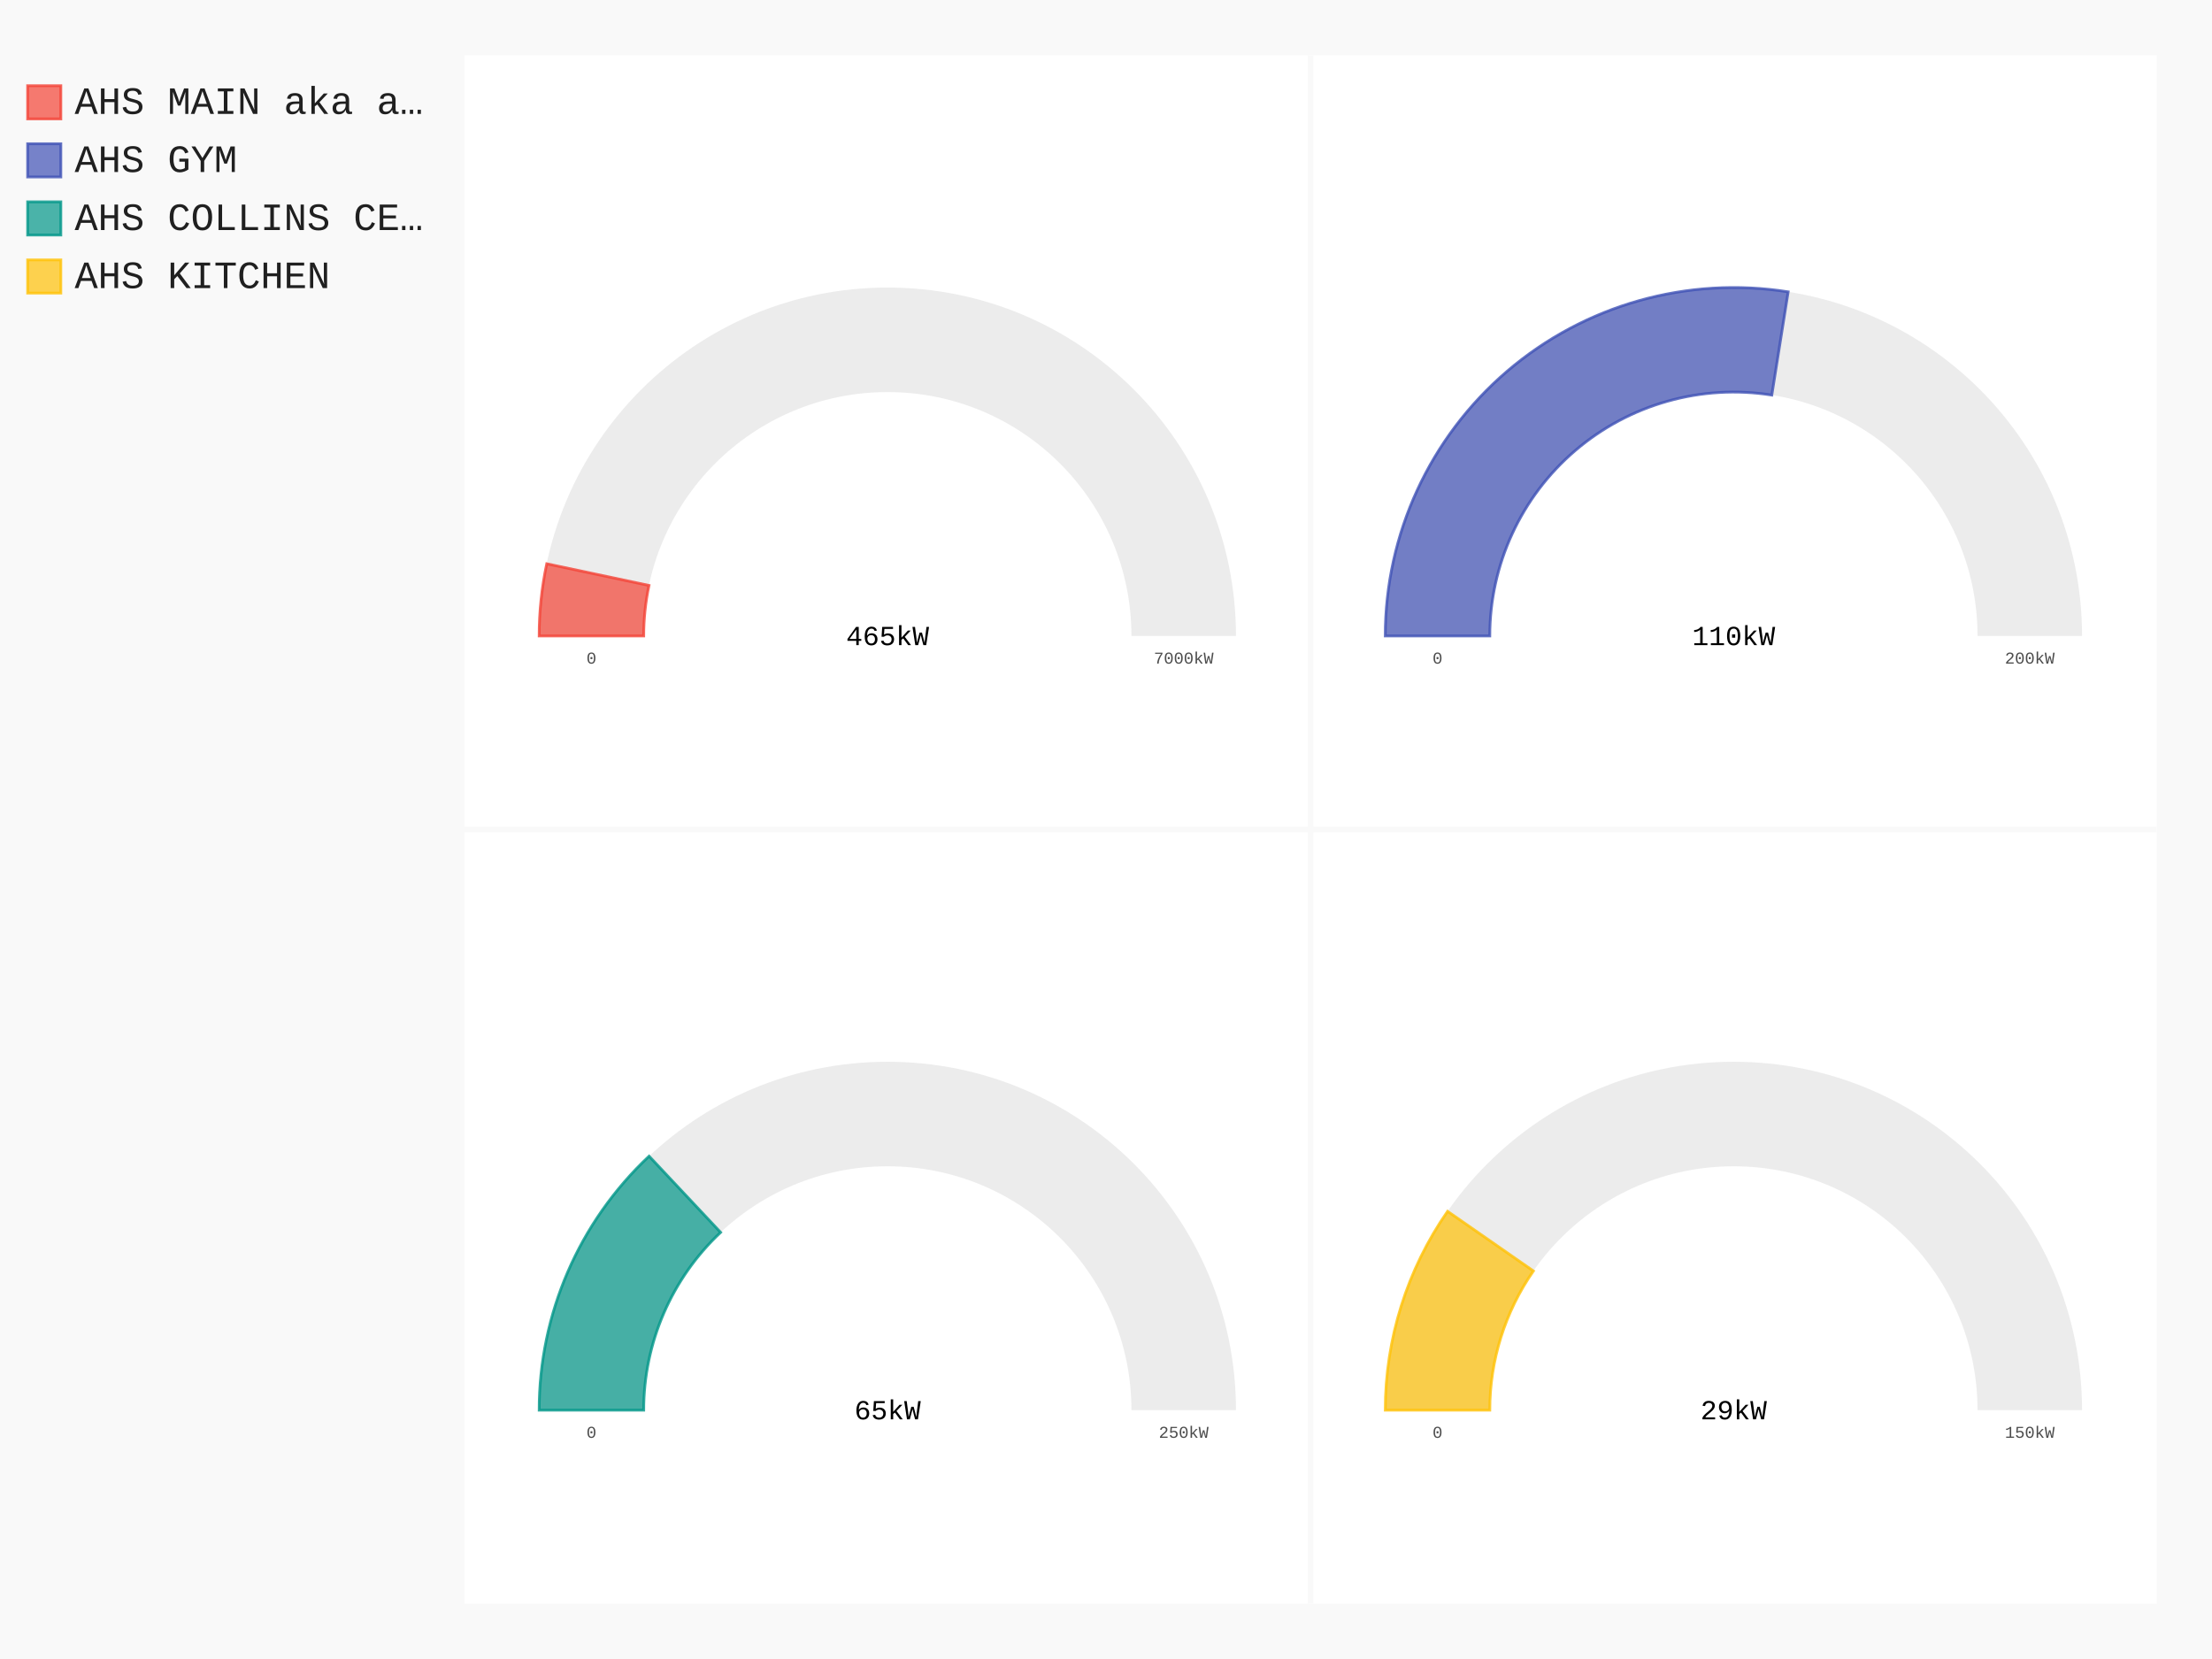
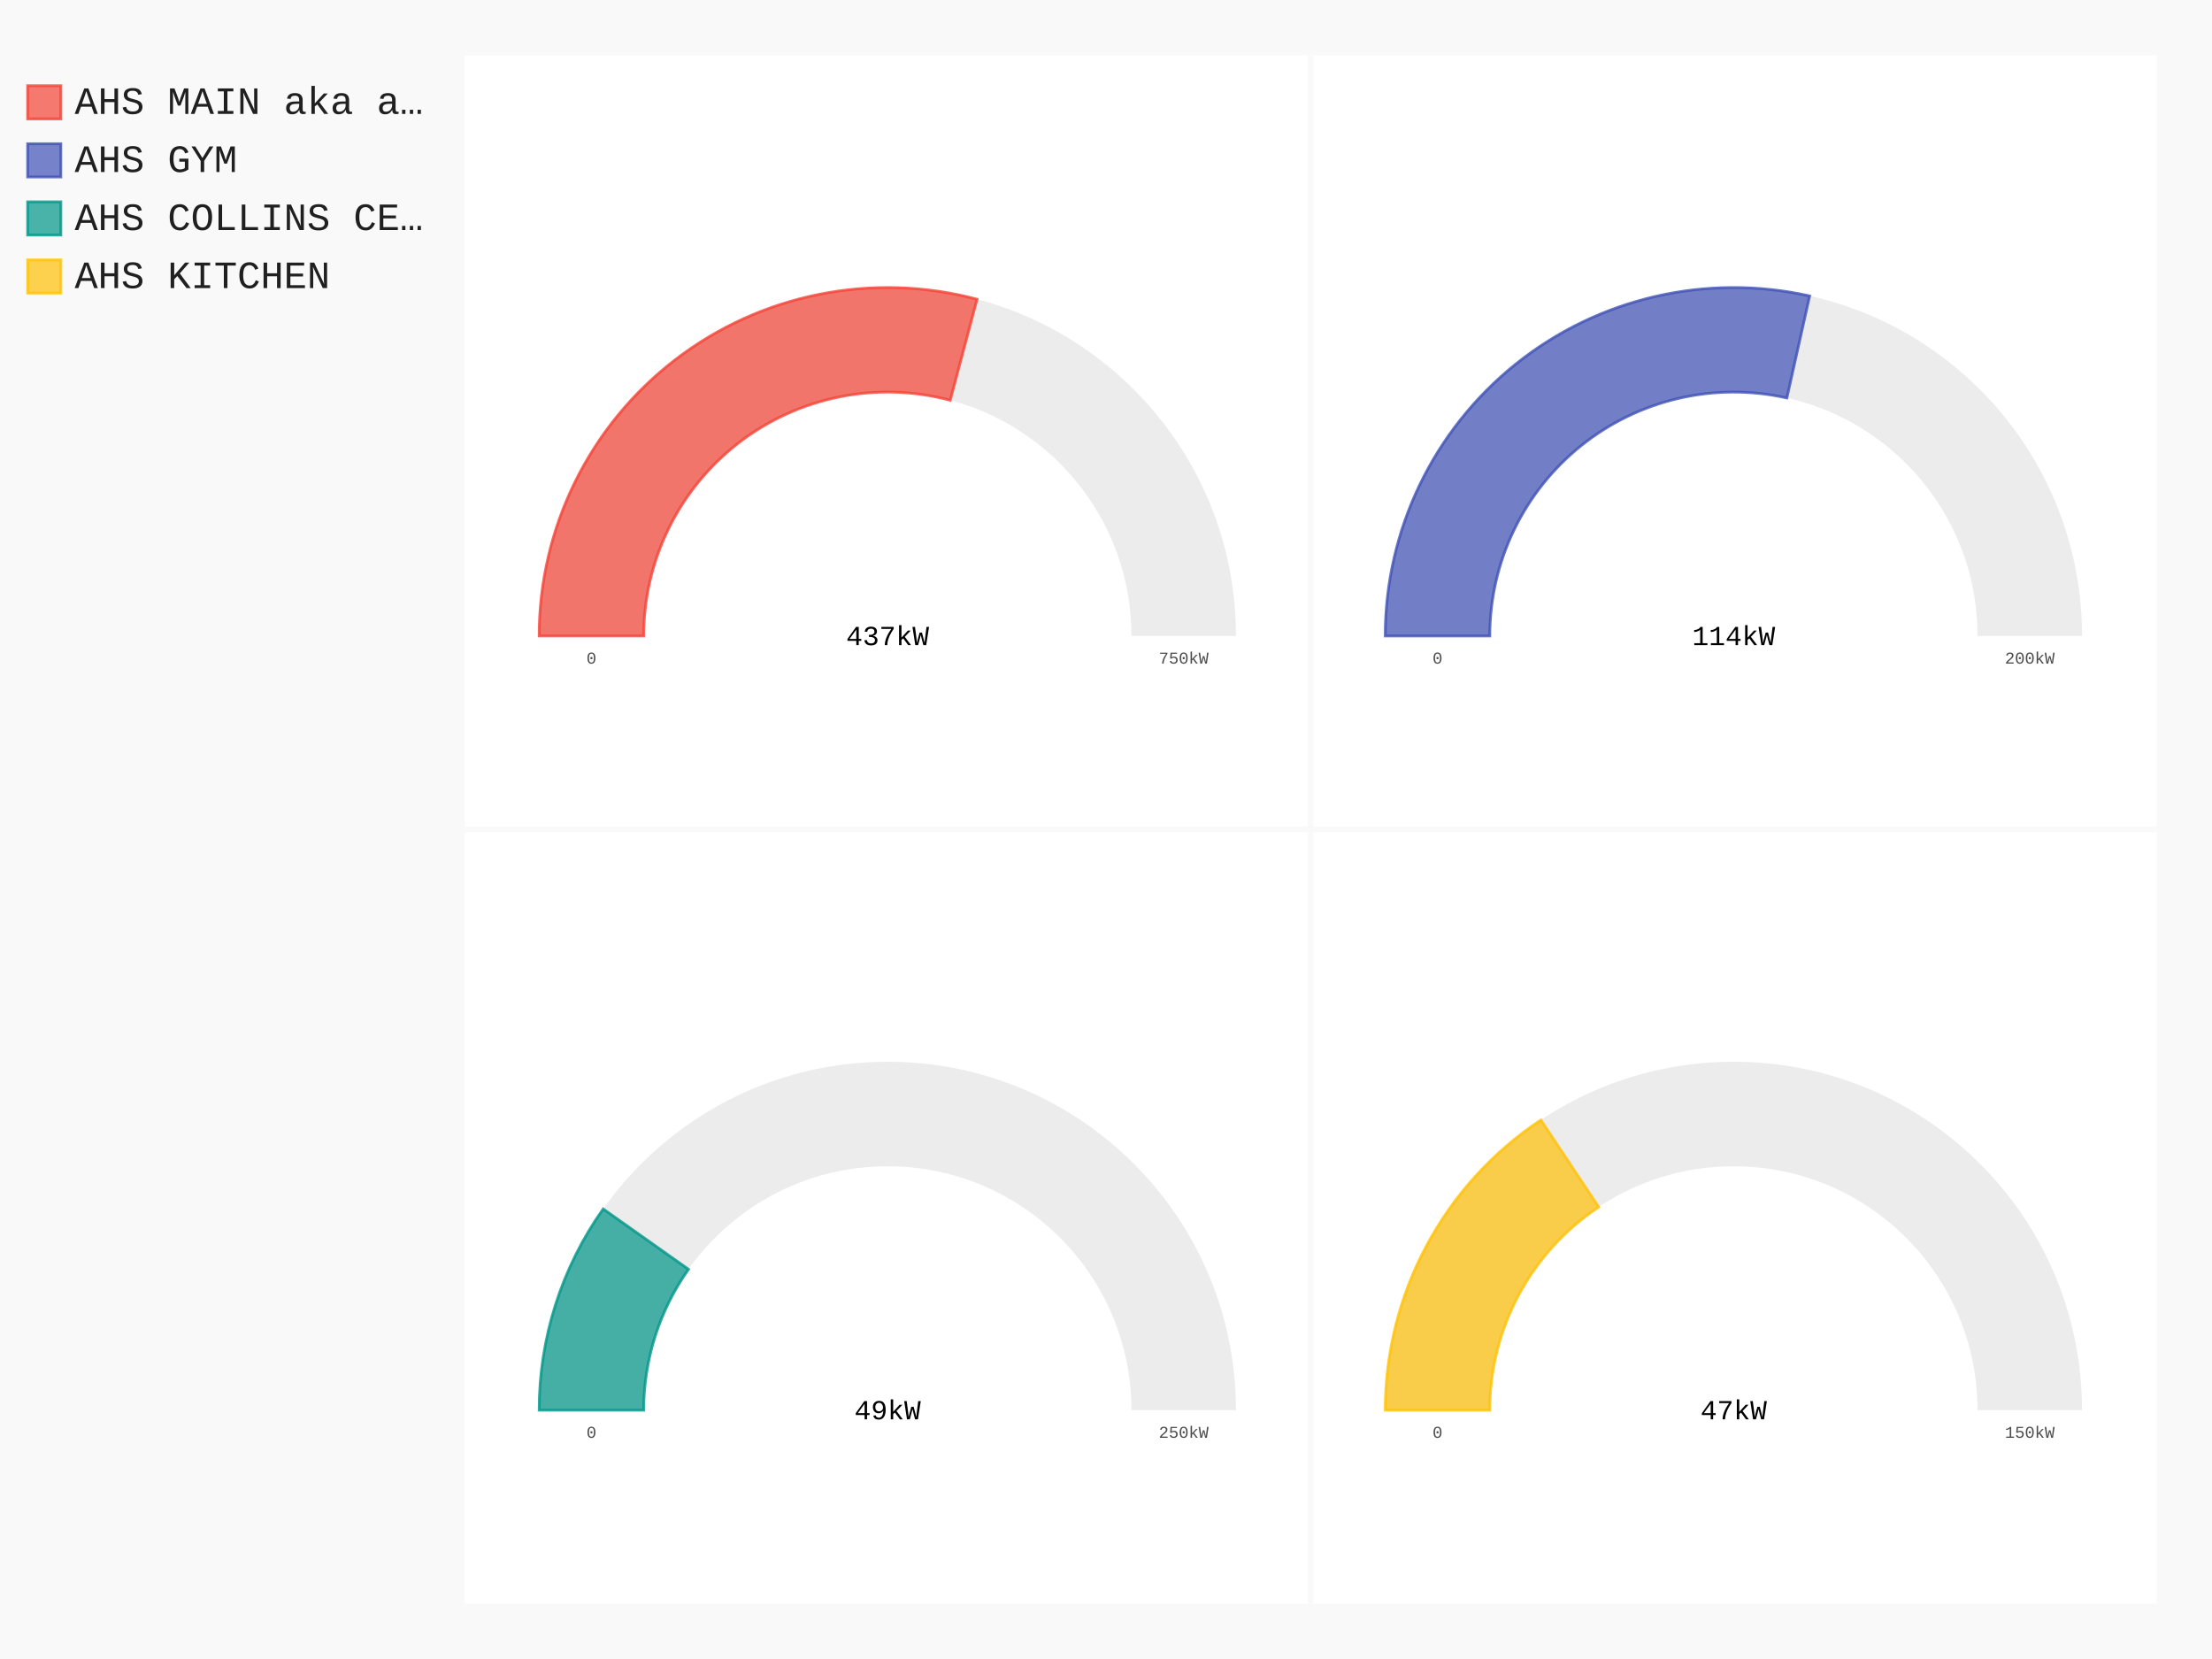
- <svg xmlns="http://www.w3.org/2000/svg" class="pygal-chart" id="chart-36a5a7b1-b23a-463c-a4ba-51bde5784cc3" viewBox="0 0 800 600">
+ <svg xmlns="http://www.w3.org/2000/svg" class="pygal-chart" id="chart-be33876f-0a5d-4b56-b9d2-d43c1b9bccde" viewBox="0 0 800 600">
  <defs>
-     <style type="text/css">#chart-36a5a7b1-b23a-463c-a4ba-51bde5784cc3{-webkit-user-select:none;-webkit-font-smoothing:antialiased;font-family:Consolas,"Liberation Mono",Menlo,Courier,monospace}#chart-36a5a7b1-b23a-463c-a4ba-51bde5784cc3 .title{font-family:Consolas,"Liberation Mono",Menlo,Courier,monospace;font-size:16px}#chart-36a5a7b1-b23a-463c-a4ba-51bde5784cc3 .legends .legend text{font-family:Consolas,"Liberation Mono",Menlo,Courier,monospace;font-size:14px}#chart-36a5a7b1-b23a-463c-a4ba-51bde5784cc3 .axis text{font-family:Consolas,"Liberation Mono",Menlo,Courier,monospace;font-size:10px}#chart-36a5a7b1-b23a-463c-a4ba-51bde5784cc3 .axis text.major{font-family:Consolas,"Liberation Mono",Menlo,Courier,monospace;font-size:10px}#chart-36a5a7b1-b23a-463c-a4ba-51bde5784cc3 .text-overlay text.value{font-family:Consolas,"Liberation Mono",Menlo,Courier,monospace;font-size:10px}#chart-36a5a7b1-b23a-463c-a4ba-51bde5784cc3 .text-overlay text.label{font-family:Consolas,"Liberation Mono",Menlo,Courier,monospace;font-size:10px}#chart-36a5a7b1-b23a-463c-a4ba-51bde5784cc3 .tooltip{font-family:Consolas,"Liberation Mono",Menlo,Courier,monospace;font-size:14px}#chart-36a5a7b1-b23a-463c-a4ba-51bde5784cc3 text.no_data{font-family:Consolas,"Liberation Mono",Menlo,Courier,monospace;font-size:64px}
- #chart-36a5a7b1-b23a-463c-a4ba-51bde5784cc3{background-color:rgba(249,249,249,1)}#chart-36a5a7b1-b23a-463c-a4ba-51bde5784cc3 path,#chart-36a5a7b1-b23a-463c-a4ba-51bde5784cc3 line,#chart-36a5a7b1-b23a-463c-a4ba-51bde5784cc3 rect,#chart-36a5a7b1-b23a-463c-a4ba-51bde5784cc3 circle{-webkit-transition:150ms;-moz-transition:150ms;transition:150ms}#chart-36a5a7b1-b23a-463c-a4ba-51bde5784cc3 .graph &gt; .background{fill:rgba(249,249,249,1)}#chart-36a5a7b1-b23a-463c-a4ba-51bde5784cc3 .plot &gt; .background{fill:rgba(255,255,255,1)}#chart-36a5a7b1-b23a-463c-a4ba-51bde5784cc3 .graph{fill:rgba(0,0,0,.87)}#chart-36a5a7b1-b23a-463c-a4ba-51bde5784cc3 text.no_data{fill:rgba(0,0,0,1)}#chart-36a5a7b1-b23a-463c-a4ba-51bde5784cc3 .title{fill:rgba(0,0,0,1)}#chart-36a5a7b1-b23a-463c-a4ba-51bde5784cc3 .legends .legend text{fill:rgba(0,0,0,.87)}#chart-36a5a7b1-b23a-463c-a4ba-51bde5784cc3 .legends .legend:hover text{fill:rgba(0,0,0,1)}#chart-36a5a7b1-b23a-463c-a4ba-51bde5784cc3 .axis .line{stroke:rgba(0,0,0,1)}#chart-36a5a7b1-b23a-463c-a4ba-51bde5784cc3 .axis .guide.line{stroke:rgba(0,0,0,.54)}#chart-36a5a7b1-b23a-463c-a4ba-51bde5784cc3 .axis .major.line{stroke:rgba(0,0,0,.87)}#chart-36a5a7b1-b23a-463c-a4ba-51bde5784cc3 .axis text.major{fill:rgba(0,0,0,1)}#chart-36a5a7b1-b23a-463c-a4ba-51bde5784cc3 .axis.y .guides:hover .guide.line,#chart-36a5a7b1-b23a-463c-a4ba-51bde5784cc3 .line-graph .axis.x .guides:hover .guide.line,#chart-36a5a7b1-b23a-463c-a4ba-51bde5784cc3 .stackedline-graph .axis.x .guides:hover .guide.line,#chart-36a5a7b1-b23a-463c-a4ba-51bde5784cc3 .xy-graph .axis.x .guides:hover .guide.line{stroke:rgba(0,0,0,1)}#chart-36a5a7b1-b23a-463c-a4ba-51bde5784cc3 .axis .guides:hover text{fill:rgba(0,0,0,1)}#chart-36a5a7b1-b23a-463c-a4ba-51bde5784cc3 .reactive{fill-opacity:.7;stroke-opacity:.8}#chart-36a5a7b1-b23a-463c-a4ba-51bde5784cc3 .ci{stroke:rgba(0,0,0,.87)}#chart-36a5a7b1-b23a-463c-a4ba-51bde5784cc3 .reactive.active,#chart-36a5a7b1-b23a-463c-a4ba-51bde5784cc3 .active .reactive{fill-opacity:.8;stroke-opacity:.9;stroke-width:4}#chart-36a5a7b1-b23a-463c-a4ba-51bde5784cc3 .ci .reactive.active{stroke-width:1.5}#chart-36a5a7b1-b23a-463c-a4ba-51bde5784cc3 .series text{fill:rgba(0,0,0,1)}#chart-36a5a7b1-b23a-463c-a4ba-51bde5784cc3 .tooltip rect{fill:rgba(255,255,255,1);stroke:rgba(0,0,0,1);-webkit-transition:opacity 150ms;-moz-transition:opacity 150ms;transition:opacity 150ms}#chart-36a5a7b1-b23a-463c-a4ba-51bde5784cc3 .tooltip .label{fill:rgba(0,0,0,.87)}#chart-36a5a7b1-b23a-463c-a4ba-51bde5784cc3 .tooltip .label{fill:rgba(0,0,0,.87)}#chart-36a5a7b1-b23a-463c-a4ba-51bde5784cc3 .tooltip .legend{font-size:.8em;fill:rgba(0,0,0,.54)}#chart-36a5a7b1-b23a-463c-a4ba-51bde5784cc3 .tooltip .x_label{font-size:.6em;fill:rgba(0,0,0,1)}#chart-36a5a7b1-b23a-463c-a4ba-51bde5784cc3 .tooltip .xlink{font-size:.5em;text-decoration:underline}#chart-36a5a7b1-b23a-463c-a4ba-51bde5784cc3 .tooltip .value{font-size:1.5em}#chart-36a5a7b1-b23a-463c-a4ba-51bde5784cc3 .bound{font-size:.5em}#chart-36a5a7b1-b23a-463c-a4ba-51bde5784cc3 .max-value{font-size:.75em;fill:rgba(0,0,0,.54)}#chart-36a5a7b1-b23a-463c-a4ba-51bde5784cc3 .map-element{fill:rgba(255,255,255,1);stroke:rgba(0,0,0,.54) !important}#chart-36a5a7b1-b23a-463c-a4ba-51bde5784cc3 .map-element .reactive{fill-opacity:inherit;stroke-opacity:inherit}#chart-36a5a7b1-b23a-463c-a4ba-51bde5784cc3 .color-0,#chart-36a5a7b1-b23a-463c-a4ba-51bde5784cc3 .color-0 a:visited{stroke:#F44336;fill:#F44336}#chart-36a5a7b1-b23a-463c-a4ba-51bde5784cc3 .color-1,#chart-36a5a7b1-b23a-463c-a4ba-51bde5784cc3 .color-1 a:visited{stroke:#3F51B5;fill:#3F51B5}#chart-36a5a7b1-b23a-463c-a4ba-51bde5784cc3 .color-2,#chart-36a5a7b1-b23a-463c-a4ba-51bde5784cc3 .color-2 a:visited{stroke:#009688;fill:#009688}#chart-36a5a7b1-b23a-463c-a4ba-51bde5784cc3 .color-3,#chart-36a5a7b1-b23a-463c-a4ba-51bde5784cc3 .color-3 a:visited{stroke:#FFC107;fill:#FFC107}#chart-36a5a7b1-b23a-463c-a4ba-51bde5784cc3 .text-overlay .color-0 text{fill:black}#chart-36a5a7b1-b23a-463c-a4ba-51bde5784cc3 .text-overlay .color-1 text{fill:black}#chart-36a5a7b1-b23a-463c-a4ba-51bde5784cc3 .text-overlay .color-2 text{fill:black}#chart-36a5a7b1-b23a-463c-a4ba-51bde5784cc3 .text-overlay .color-3 text{fill:black}
- #chart-36a5a7b1-b23a-463c-a4ba-51bde5784cc3 text.no_data{text-anchor:middle}#chart-36a5a7b1-b23a-463c-a4ba-51bde5784cc3 .guide.line{fill:none}#chart-36a5a7b1-b23a-463c-a4ba-51bde5784cc3 .centered{text-anchor:middle}#chart-36a5a7b1-b23a-463c-a4ba-51bde5784cc3 .title{text-anchor:middle}#chart-36a5a7b1-b23a-463c-a4ba-51bde5784cc3 .legends .legend text{fill-opacity:1}#chart-36a5a7b1-b23a-463c-a4ba-51bde5784cc3 .axis.x text{text-anchor:middle}#chart-36a5a7b1-b23a-463c-a4ba-51bde5784cc3 .axis.x:not(.web) text[transform]{text-anchor:start}#chart-36a5a7b1-b23a-463c-a4ba-51bde5784cc3 .axis.x:not(.web) text[transform].backwards{text-anchor:end}#chart-36a5a7b1-b23a-463c-a4ba-51bde5784cc3 .axis.y text{text-anchor:end}#chart-36a5a7b1-b23a-463c-a4ba-51bde5784cc3 .axis.y text[transform].backwards{text-anchor:start}#chart-36a5a7b1-b23a-463c-a4ba-51bde5784cc3 .axis.y2 text{text-anchor:start}#chart-36a5a7b1-b23a-463c-a4ba-51bde5784cc3 .axis.y2 text[transform].backwards{text-anchor:end}#chart-36a5a7b1-b23a-463c-a4ba-51bde5784cc3 .axis .guide.line{stroke-dasharray:4,4}#chart-36a5a7b1-b23a-463c-a4ba-51bde5784cc3 .axis .major.guide.line{stroke-dasharray:6,6}#chart-36a5a7b1-b23a-463c-a4ba-51bde5784cc3 .horizontal .axis.y .guide.line,#chart-36a5a7b1-b23a-463c-a4ba-51bde5784cc3 .horizontal .axis.y2 .guide.line,#chart-36a5a7b1-b23a-463c-a4ba-51bde5784cc3 .vertical .axis.x .guide.line{opacity:0}#chart-36a5a7b1-b23a-463c-a4ba-51bde5784cc3 .horizontal .axis.always_show .guide.line,#chart-36a5a7b1-b23a-463c-a4ba-51bde5784cc3 .vertical .axis.always_show .guide.line{opacity:1 !important}#chart-36a5a7b1-b23a-463c-a4ba-51bde5784cc3 .axis.y .guides:hover .guide.line,#chart-36a5a7b1-b23a-463c-a4ba-51bde5784cc3 .axis.y2 .guides:hover .guide.line,#chart-36a5a7b1-b23a-463c-a4ba-51bde5784cc3 .axis.x .guides:hover .guide.line{opacity:1}#chart-36a5a7b1-b23a-463c-a4ba-51bde5784cc3 .axis .guides:hover text{opacity:1}#chart-36a5a7b1-b23a-463c-a4ba-51bde5784cc3 .nofill{fill:none}#chart-36a5a7b1-b23a-463c-a4ba-51bde5784cc3 .subtle-fill{fill-opacity:.2}#chart-36a5a7b1-b23a-463c-a4ba-51bde5784cc3 .dot{stroke-width:1px;fill-opacity:1}#chart-36a5a7b1-b23a-463c-a4ba-51bde5784cc3 .dot.active{stroke-width:5px}#chart-36a5a7b1-b23a-463c-a4ba-51bde5784cc3 .dot.negative{fill:transparent}#chart-36a5a7b1-b23a-463c-a4ba-51bde5784cc3 text,#chart-36a5a7b1-b23a-463c-a4ba-51bde5784cc3 tspan{stroke:none !important}#chart-36a5a7b1-b23a-463c-a4ba-51bde5784cc3 .series text.active{opacity:1}#chart-36a5a7b1-b23a-463c-a4ba-51bde5784cc3 .tooltip rect{fill-opacity:.95;stroke-width:.5}#chart-36a5a7b1-b23a-463c-a4ba-51bde5784cc3 .tooltip text{fill-opacity:1}#chart-36a5a7b1-b23a-463c-a4ba-51bde5784cc3 .showable{visibility:hidden}#chart-36a5a7b1-b23a-463c-a4ba-51bde5784cc3 .showable.shown{visibility:visible}#chart-36a5a7b1-b23a-463c-a4ba-51bde5784cc3 .gauge-background{fill:rgba(229,229,229,1);stroke:none}#chart-36a5a7b1-b23a-463c-a4ba-51bde5784cc3 .bg-lines{stroke:rgba(249,249,249,1);stroke-width:2px}</style>
+     <style type="text/css">#chart-be33876f-0a5d-4b56-b9d2-d43c1b9bccde{-webkit-user-select:none;-webkit-font-smoothing:antialiased;font-family:Consolas,"Liberation Mono",Menlo,Courier,monospace}#chart-be33876f-0a5d-4b56-b9d2-d43c1b9bccde .title{font-family:Consolas,"Liberation Mono",Menlo,Courier,monospace;font-size:16px}#chart-be33876f-0a5d-4b56-b9d2-d43c1b9bccde .legends .legend text{font-family:Consolas,"Liberation Mono",Menlo,Courier,monospace;font-size:14px}#chart-be33876f-0a5d-4b56-b9d2-d43c1b9bccde .axis text{font-family:Consolas,"Liberation Mono",Menlo,Courier,monospace;font-size:10px}#chart-be33876f-0a5d-4b56-b9d2-d43c1b9bccde .axis text.major{font-family:Consolas,"Liberation Mono",Menlo,Courier,monospace;font-size:10px}#chart-be33876f-0a5d-4b56-b9d2-d43c1b9bccde .text-overlay text.value{font-family:Consolas,"Liberation Mono",Menlo,Courier,monospace;font-size:10px}#chart-be33876f-0a5d-4b56-b9d2-d43c1b9bccde .text-overlay text.label{font-family:Consolas,"Liberation Mono",Menlo,Courier,monospace;font-size:10px}#chart-be33876f-0a5d-4b56-b9d2-d43c1b9bccde .tooltip{font-family:Consolas,"Liberation Mono",Menlo,Courier,monospace;font-size:14px}#chart-be33876f-0a5d-4b56-b9d2-d43c1b9bccde text.no_data{font-family:Consolas,"Liberation Mono",Menlo,Courier,monospace;font-size:64px}
+ #chart-be33876f-0a5d-4b56-b9d2-d43c1b9bccde{background-color:rgba(249,249,249,1)}#chart-be33876f-0a5d-4b56-b9d2-d43c1b9bccde path,#chart-be33876f-0a5d-4b56-b9d2-d43c1b9bccde line,#chart-be33876f-0a5d-4b56-b9d2-d43c1b9bccde rect,#chart-be33876f-0a5d-4b56-b9d2-d43c1b9bccde circle{-webkit-transition:150ms;-moz-transition:150ms;transition:150ms}#chart-be33876f-0a5d-4b56-b9d2-d43c1b9bccde .graph &gt; .background{fill:rgba(249,249,249,1)}#chart-be33876f-0a5d-4b56-b9d2-d43c1b9bccde .plot &gt; .background{fill:rgba(255,255,255,1)}#chart-be33876f-0a5d-4b56-b9d2-d43c1b9bccde .graph{fill:rgba(0,0,0,.87)}#chart-be33876f-0a5d-4b56-b9d2-d43c1b9bccde text.no_data{fill:rgba(0,0,0,1)}#chart-be33876f-0a5d-4b56-b9d2-d43c1b9bccde .title{fill:rgba(0,0,0,1)}#chart-be33876f-0a5d-4b56-b9d2-d43c1b9bccde .legends .legend text{fill:rgba(0,0,0,.87)}#chart-be33876f-0a5d-4b56-b9d2-d43c1b9bccde .legends .legend:hover text{fill:rgba(0,0,0,1)}#chart-be33876f-0a5d-4b56-b9d2-d43c1b9bccde .axis .line{stroke:rgba(0,0,0,1)}#chart-be33876f-0a5d-4b56-b9d2-d43c1b9bccde .axis .guide.line{stroke:rgba(0,0,0,.54)}#chart-be33876f-0a5d-4b56-b9d2-d43c1b9bccde .axis .major.line{stroke:rgba(0,0,0,.87)}#chart-be33876f-0a5d-4b56-b9d2-d43c1b9bccde .axis text.major{fill:rgba(0,0,0,1)}#chart-be33876f-0a5d-4b56-b9d2-d43c1b9bccde .axis.y .guides:hover .guide.line,#chart-be33876f-0a5d-4b56-b9d2-d43c1b9bccde .line-graph .axis.x .guides:hover .guide.line,#chart-be33876f-0a5d-4b56-b9d2-d43c1b9bccde .stackedline-graph .axis.x .guides:hover .guide.line,#chart-be33876f-0a5d-4b56-b9d2-d43c1b9bccde .xy-graph .axis.x .guides:hover .guide.line{stroke:rgba(0,0,0,1)}#chart-be33876f-0a5d-4b56-b9d2-d43c1b9bccde .axis .guides:hover text{fill:rgba(0,0,0,1)}#chart-be33876f-0a5d-4b56-b9d2-d43c1b9bccde .reactive{fill-opacity:.7;stroke-opacity:.8}#chart-be33876f-0a5d-4b56-b9d2-d43c1b9bccde .ci{stroke:rgba(0,0,0,.87)}#chart-be33876f-0a5d-4b56-b9d2-d43c1b9bccde .reactive.active,#chart-be33876f-0a5d-4b56-b9d2-d43c1b9bccde .active .reactive{fill-opacity:.8;stroke-opacity:.9;stroke-width:4}#chart-be33876f-0a5d-4b56-b9d2-d43c1b9bccde .ci .reactive.active{stroke-width:1.5}#chart-be33876f-0a5d-4b56-b9d2-d43c1b9bccde .series text{fill:rgba(0,0,0,1)}#chart-be33876f-0a5d-4b56-b9d2-d43c1b9bccde .tooltip rect{fill:rgba(255,255,255,1);stroke:rgba(0,0,0,1);-webkit-transition:opacity 150ms;-moz-transition:opacity 150ms;transition:opacity 150ms}#chart-be33876f-0a5d-4b56-b9d2-d43c1b9bccde .tooltip .label{fill:rgba(0,0,0,.87)}#chart-be33876f-0a5d-4b56-b9d2-d43c1b9bccde .tooltip .label{fill:rgba(0,0,0,.87)}#chart-be33876f-0a5d-4b56-b9d2-d43c1b9bccde .tooltip .legend{font-size:.8em;fill:rgba(0,0,0,.54)}#chart-be33876f-0a5d-4b56-b9d2-d43c1b9bccde .tooltip .x_label{font-size:.6em;fill:rgba(0,0,0,1)}#chart-be33876f-0a5d-4b56-b9d2-d43c1b9bccde .tooltip .xlink{font-size:.5em;text-decoration:underline}#chart-be33876f-0a5d-4b56-b9d2-d43c1b9bccde .tooltip .value{font-size:1.5em}#chart-be33876f-0a5d-4b56-b9d2-d43c1b9bccde .bound{font-size:.5em}#chart-be33876f-0a5d-4b56-b9d2-d43c1b9bccde .max-value{font-size:.75em;fill:rgba(0,0,0,.54)}#chart-be33876f-0a5d-4b56-b9d2-d43c1b9bccde .map-element{fill:rgba(255,255,255,1);stroke:rgba(0,0,0,.54) !important}#chart-be33876f-0a5d-4b56-b9d2-d43c1b9bccde .map-element .reactive{fill-opacity:inherit;stroke-opacity:inherit}#chart-be33876f-0a5d-4b56-b9d2-d43c1b9bccde .color-0,#chart-be33876f-0a5d-4b56-b9d2-d43c1b9bccde .color-0 a:visited{stroke:#F44336;fill:#F44336}#chart-be33876f-0a5d-4b56-b9d2-d43c1b9bccde .color-1,#chart-be33876f-0a5d-4b56-b9d2-d43c1b9bccde .color-1 a:visited{stroke:#3F51B5;fill:#3F51B5}#chart-be33876f-0a5d-4b56-b9d2-d43c1b9bccde .color-2,#chart-be33876f-0a5d-4b56-b9d2-d43c1b9bccde .color-2 a:visited{stroke:#009688;fill:#009688}#chart-be33876f-0a5d-4b56-b9d2-d43c1b9bccde .color-3,#chart-be33876f-0a5d-4b56-b9d2-d43c1b9bccde .color-3 a:visited{stroke:#FFC107;fill:#FFC107}#chart-be33876f-0a5d-4b56-b9d2-d43c1b9bccde .text-overlay .color-0 text{fill:black}#chart-be33876f-0a5d-4b56-b9d2-d43c1b9bccde .text-overlay .color-1 text{fill:black}#chart-be33876f-0a5d-4b56-b9d2-d43c1b9bccde .text-overlay .color-2 text{fill:black}#chart-be33876f-0a5d-4b56-b9d2-d43c1b9bccde .text-overlay .color-3 text{fill:black}
+ #chart-be33876f-0a5d-4b56-b9d2-d43c1b9bccde text.no_data{text-anchor:middle}#chart-be33876f-0a5d-4b56-b9d2-d43c1b9bccde .guide.line{fill:none}#chart-be33876f-0a5d-4b56-b9d2-d43c1b9bccde .centered{text-anchor:middle}#chart-be33876f-0a5d-4b56-b9d2-d43c1b9bccde .title{text-anchor:middle}#chart-be33876f-0a5d-4b56-b9d2-d43c1b9bccde .legends .legend text{fill-opacity:1}#chart-be33876f-0a5d-4b56-b9d2-d43c1b9bccde .axis.x text{text-anchor:middle}#chart-be33876f-0a5d-4b56-b9d2-d43c1b9bccde .axis.x:not(.web) text[transform]{text-anchor:start}#chart-be33876f-0a5d-4b56-b9d2-d43c1b9bccde .axis.x:not(.web) text[transform].backwards{text-anchor:end}#chart-be33876f-0a5d-4b56-b9d2-d43c1b9bccde .axis.y text{text-anchor:end}#chart-be33876f-0a5d-4b56-b9d2-d43c1b9bccde .axis.y text[transform].backwards{text-anchor:start}#chart-be33876f-0a5d-4b56-b9d2-d43c1b9bccde .axis.y2 text{text-anchor:start}#chart-be33876f-0a5d-4b56-b9d2-d43c1b9bccde .axis.y2 text[transform].backwards{text-anchor:end}#chart-be33876f-0a5d-4b56-b9d2-d43c1b9bccde .axis .guide.line{stroke-dasharray:4,4}#chart-be33876f-0a5d-4b56-b9d2-d43c1b9bccde .axis .major.guide.line{stroke-dasharray:6,6}#chart-be33876f-0a5d-4b56-b9d2-d43c1b9bccde .horizontal .axis.y .guide.line,#chart-be33876f-0a5d-4b56-b9d2-d43c1b9bccde .horizontal .axis.y2 .guide.line,#chart-be33876f-0a5d-4b56-b9d2-d43c1b9bccde .vertical .axis.x .guide.line{opacity:0}#chart-be33876f-0a5d-4b56-b9d2-d43c1b9bccde .horizontal .axis.always_show .guide.line,#chart-be33876f-0a5d-4b56-b9d2-d43c1b9bccde .vertical .axis.always_show .guide.line{opacity:1 !important}#chart-be33876f-0a5d-4b56-b9d2-d43c1b9bccde .axis.y .guides:hover .guide.line,#chart-be33876f-0a5d-4b56-b9d2-d43c1b9bccde .axis.y2 .guides:hover .guide.line,#chart-be33876f-0a5d-4b56-b9d2-d43c1b9bccde .axis.x .guides:hover .guide.line{opacity:1}#chart-be33876f-0a5d-4b56-b9d2-d43c1b9bccde .axis .guides:hover text{opacity:1}#chart-be33876f-0a5d-4b56-b9d2-d43c1b9bccde .nofill{fill:none}#chart-be33876f-0a5d-4b56-b9d2-d43c1b9bccde .subtle-fill{fill-opacity:.2}#chart-be33876f-0a5d-4b56-b9d2-d43c1b9bccde .dot{stroke-width:1px;fill-opacity:1}#chart-be33876f-0a5d-4b56-b9d2-d43c1b9bccde .dot.active{stroke-width:5px}#chart-be33876f-0a5d-4b56-b9d2-d43c1b9bccde .dot.negative{fill:transparent}#chart-be33876f-0a5d-4b56-b9d2-d43c1b9bccde text,#chart-be33876f-0a5d-4b56-b9d2-d43c1b9bccde tspan{stroke:none !important}#chart-be33876f-0a5d-4b56-b9d2-d43c1b9bccde .series text.active{opacity:1}#chart-be33876f-0a5d-4b56-b9d2-d43c1b9bccde .tooltip rect{fill-opacity:.95;stroke-width:.5}#chart-be33876f-0a5d-4b56-b9d2-d43c1b9bccde .tooltip text{fill-opacity:1}#chart-be33876f-0a5d-4b56-b9d2-d43c1b9bccde .showable{visibility:hidden}#chart-be33876f-0a5d-4b56-b9d2-d43c1b9bccde .showable.shown{visibility:visible}#chart-be33876f-0a5d-4b56-b9d2-d43c1b9bccde .gauge-background{fill:rgba(229,229,229,1);stroke:none}#chart-be33876f-0a5d-4b56-b9d2-d43c1b9bccde .bg-lines{stroke:rgba(249,249,249,1);stroke-width:2px}</style>
  </defs>
  <g class="graph solidgauge-graph vertical">
    <rect class="background" height="600" width="800" x="0" y="0" />
    <g class="plot" transform="translate(168, 20)">
      <rect class="background" height="560" width="612.0" x="0" y="0" />
      <path class="bg-lines" d="M306.0 0 L306.0 560" />
      <path class="bg-lines" d="M0 280.0 L612.0 280.0" />
      <g class="series serie-0 color-0">
        <path class="gauge-background reactive" d="M27 210 A126 126 0 1 1 279 210 L241.2 210 A88.2 88.2 0 1 0 64.8 210 z" />
        <text class="y-0 bound reactive" text-anchor="middle" x="45.9" y="220">0</text>
-         <text class="y-1 bound reactive" text-anchor="middle" x="260.1" y="220.0">7000kW</text>
+         <text class="y-1 bound reactive" text-anchor="middle" x="260.1" y="220.0">750kW</text>
        <g class="gauge">
-           <path class="slice reactive tooltip-trigger" d="M27 210 A126 126 0 0 1 29.734 183.895 L66.714 191.727 A88.2 88.2 0 0 0 64.8 210 z" />
+           <path class="slice reactive tooltip-trigger" d="M27 210 A126 126 0 0 1 185.356 88.225 L175.649 124.758 A88.2 88.2 0 0 0 64.8 210 z" />
        </g>
      </g>
      <g class="series serie-1 color-1">
        <path class="gauge-background reactive" d="M333 210 A126 126 0 1 1 585 210 L547.2 210 A88.2 88.2 0 1 0 370.8 210 z" />
        <text class="y-0 bound reactive" text-anchor="middle" x="351.9" y="220">0</text>
        <text class="y-1 bound reactive" text-anchor="middle" x="566.1" y="220.0">200kW</text>
        <g class="gauge">
-           <path class="slice reactive tooltip-trigger" d="M333 210 A126 126 0 0 1 478.711 85.551 L472.798 122.886 A88.2 88.2 0 0 0 370.8 210 z" />
+           <path class="slice reactive tooltip-trigger" d="M333 210 A126 126 0 0 1 486.486 87.034 L478.24 123.924 A88.2 88.2 0 0 0 370.8 210 z" />
        </g>
      </g>
      <g class="series serie-2 color-2">
        <path class="gauge-background reactive" d="M27 490 A126 126 0 1 1 279 490 L241.2 490 A88.2 88.2 0 1 0 64.8 490 z" />
        <text class="y-0 bound reactive" text-anchor="middle" x="45.9" y="500.0">0</text>
        <text class="y-1 bound reactive" text-anchor="middle" x="260.1" y="500.0">250kW</text>
        <g class="gauge">
-           <path class="slice reactive tooltip-trigger" d="M27 490 A126 126 0 0 1 66.747 398.15 L92.623 425.705 A88.2 88.2 0 0 0 64.8 490 z" />
+           <path class="slice reactive tooltip-trigger" d="M27 490 A126 126 0 0 1 50.141 417.226 L80.999 439.058 A88.2 88.2 0 0 0 64.8 490 z" />
        </g>
      </g>
      <g class="series serie-3 color-3">
        <path class="gauge-background reactive" d="M333 490 A126 126 0 1 1 585 490 L547.2 490 A88.2 88.2 0 1 0 370.8 490 z" />
        <text class="y-0 bound reactive" text-anchor="middle" x="351.9" y="500.0">0</text>
        <text class="y-1 bound reactive" text-anchor="middle" x="566.1" y="500.0">150kW</text>
        <g class="gauge">
-           <path class="slice reactive tooltip-trigger" d="M333 490 A126 126 0 0 1 355.535 418.09 L386.575 439.663 A88.2 88.2 0 0 0 370.8 490 z" />
+           <path class="slice reactive tooltip-trigger" d="M333 490 A126 126 0 0 1 389.273 385.052 L410.191 416.536 A88.2 88.2 0 0 0 370.8 490 z" />
        </g>
      </g>
    </g>
    <g class="titles" />
    <g class="plot overlay" transform="translate(168, 20)">
      <g class="series serie-0 color-0" />
      <g class="series serie-1 color-1" />
      <g class="series serie-2 color-2" />
      <g class="series serie-3 color-3" />
    </g>
    <g class="plot text-overlay" transform="translate(168, 20)">
      <g class="series serie-0 color-0">
-         <text class="value gauge-sum" text-anchor="middle" x="153.0" y="213.333">465kW</text>
+         <text class="value gauge-sum" text-anchor="middle" x="153.0" y="213.333">437kW</text>
      </g>
      <g class="series serie-1 color-1">
-         <text class="value gauge-sum" text-anchor="middle" x="459.0" y="213.333">110kW</text>
+         <text class="value gauge-sum" text-anchor="middle" x="459.0" y="213.333">114kW</text>
      </g>
      <g class="series serie-2 color-2">
-         <text class="value gauge-sum" text-anchor="middle" x="153.0" y="493.333">65kW</text>
+         <text class="value gauge-sum" text-anchor="middle" x="153.0" y="493.333">49kW</text>
      </g>
      <g class="series serie-3 color-3">
-         <text class="value gauge-sum" text-anchor="middle" x="459.0" y="493.333">29kW</text>
+         <text class="value gauge-sum" text-anchor="middle" x="459.0" y="493.333">47kW</text>
      </g>
    </g>
    <g class="plot tooltip-overlay" transform="translate(168, 20)">
      <g class="tooltip" style="opacity: 0" transform="translate(0 0)">
        <rect class="tooltip-box" height="0" rx="0" ry="0" width="0" />
        <g class="text" />
      </g>
    </g>
    <g class="legends" transform="translate(10, 30)">
      <g class="legend reactive activate-serie" id="activate-serie-0">
        <rect class="color-0 reactive" height="12" width="12" x="0.0" y="1.0" />
        <text x="17.0" y="11.2">AHS MAIN aka a…</text>
      </g>
      <g class="legend reactive activate-serie" id="activate-serie-1">
        <rect class="color-1 reactive" height="12" width="12" x="0.0" y="22.0" />
        <text x="17.0" y="32.2">AHS GYM</text>
      </g>
      <g class="legend reactive activate-serie" id="activate-serie-2">
        <rect class="color-2 reactive" height="12" width="12" x="0.0" y="43.0" />
        <text x="17.0" y="53.2">AHS COLLINS CE…</text>
      </g>
      <g class="legend reactive activate-serie" id="activate-serie-3">
        <rect class="color-3 reactive" height="12" width="12" x="0.0" y="64.0" />
        <text x="17.0" y="74.2">AHS KITCHEN</text>
      </g>
    </g>
    <g class="legends" transform="translate(790, 30)" />
  </g>
</svg>
